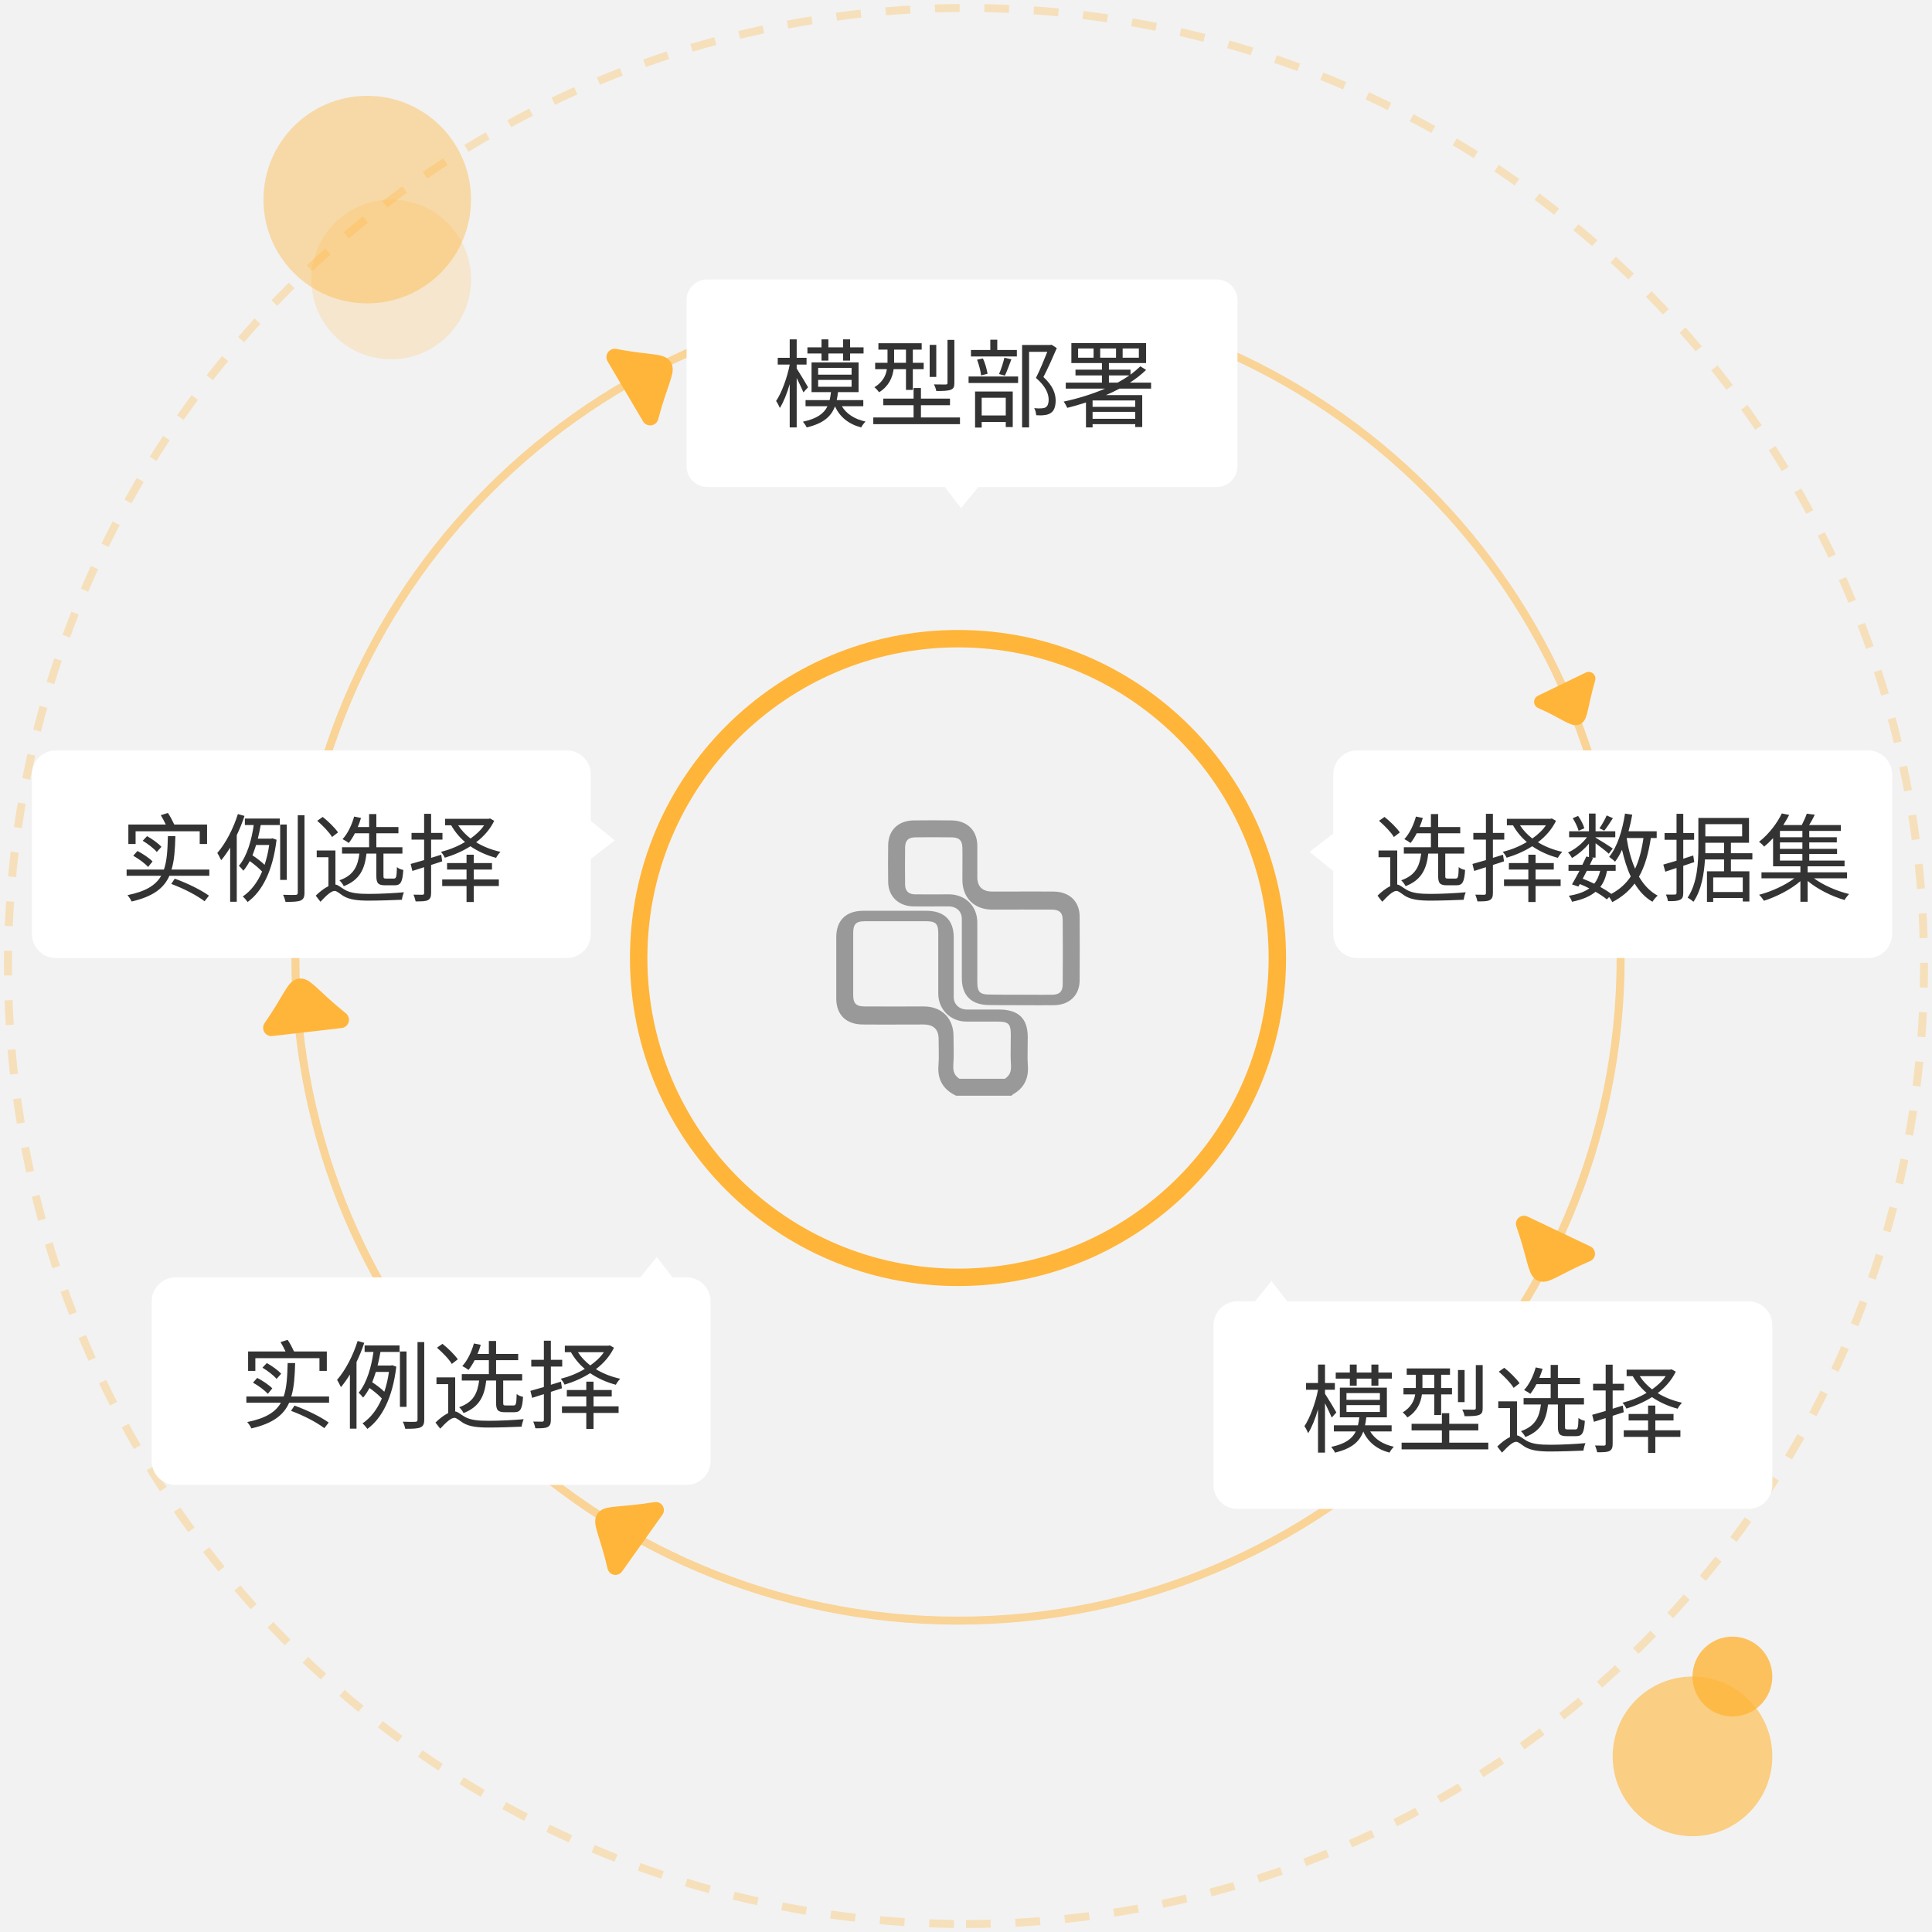
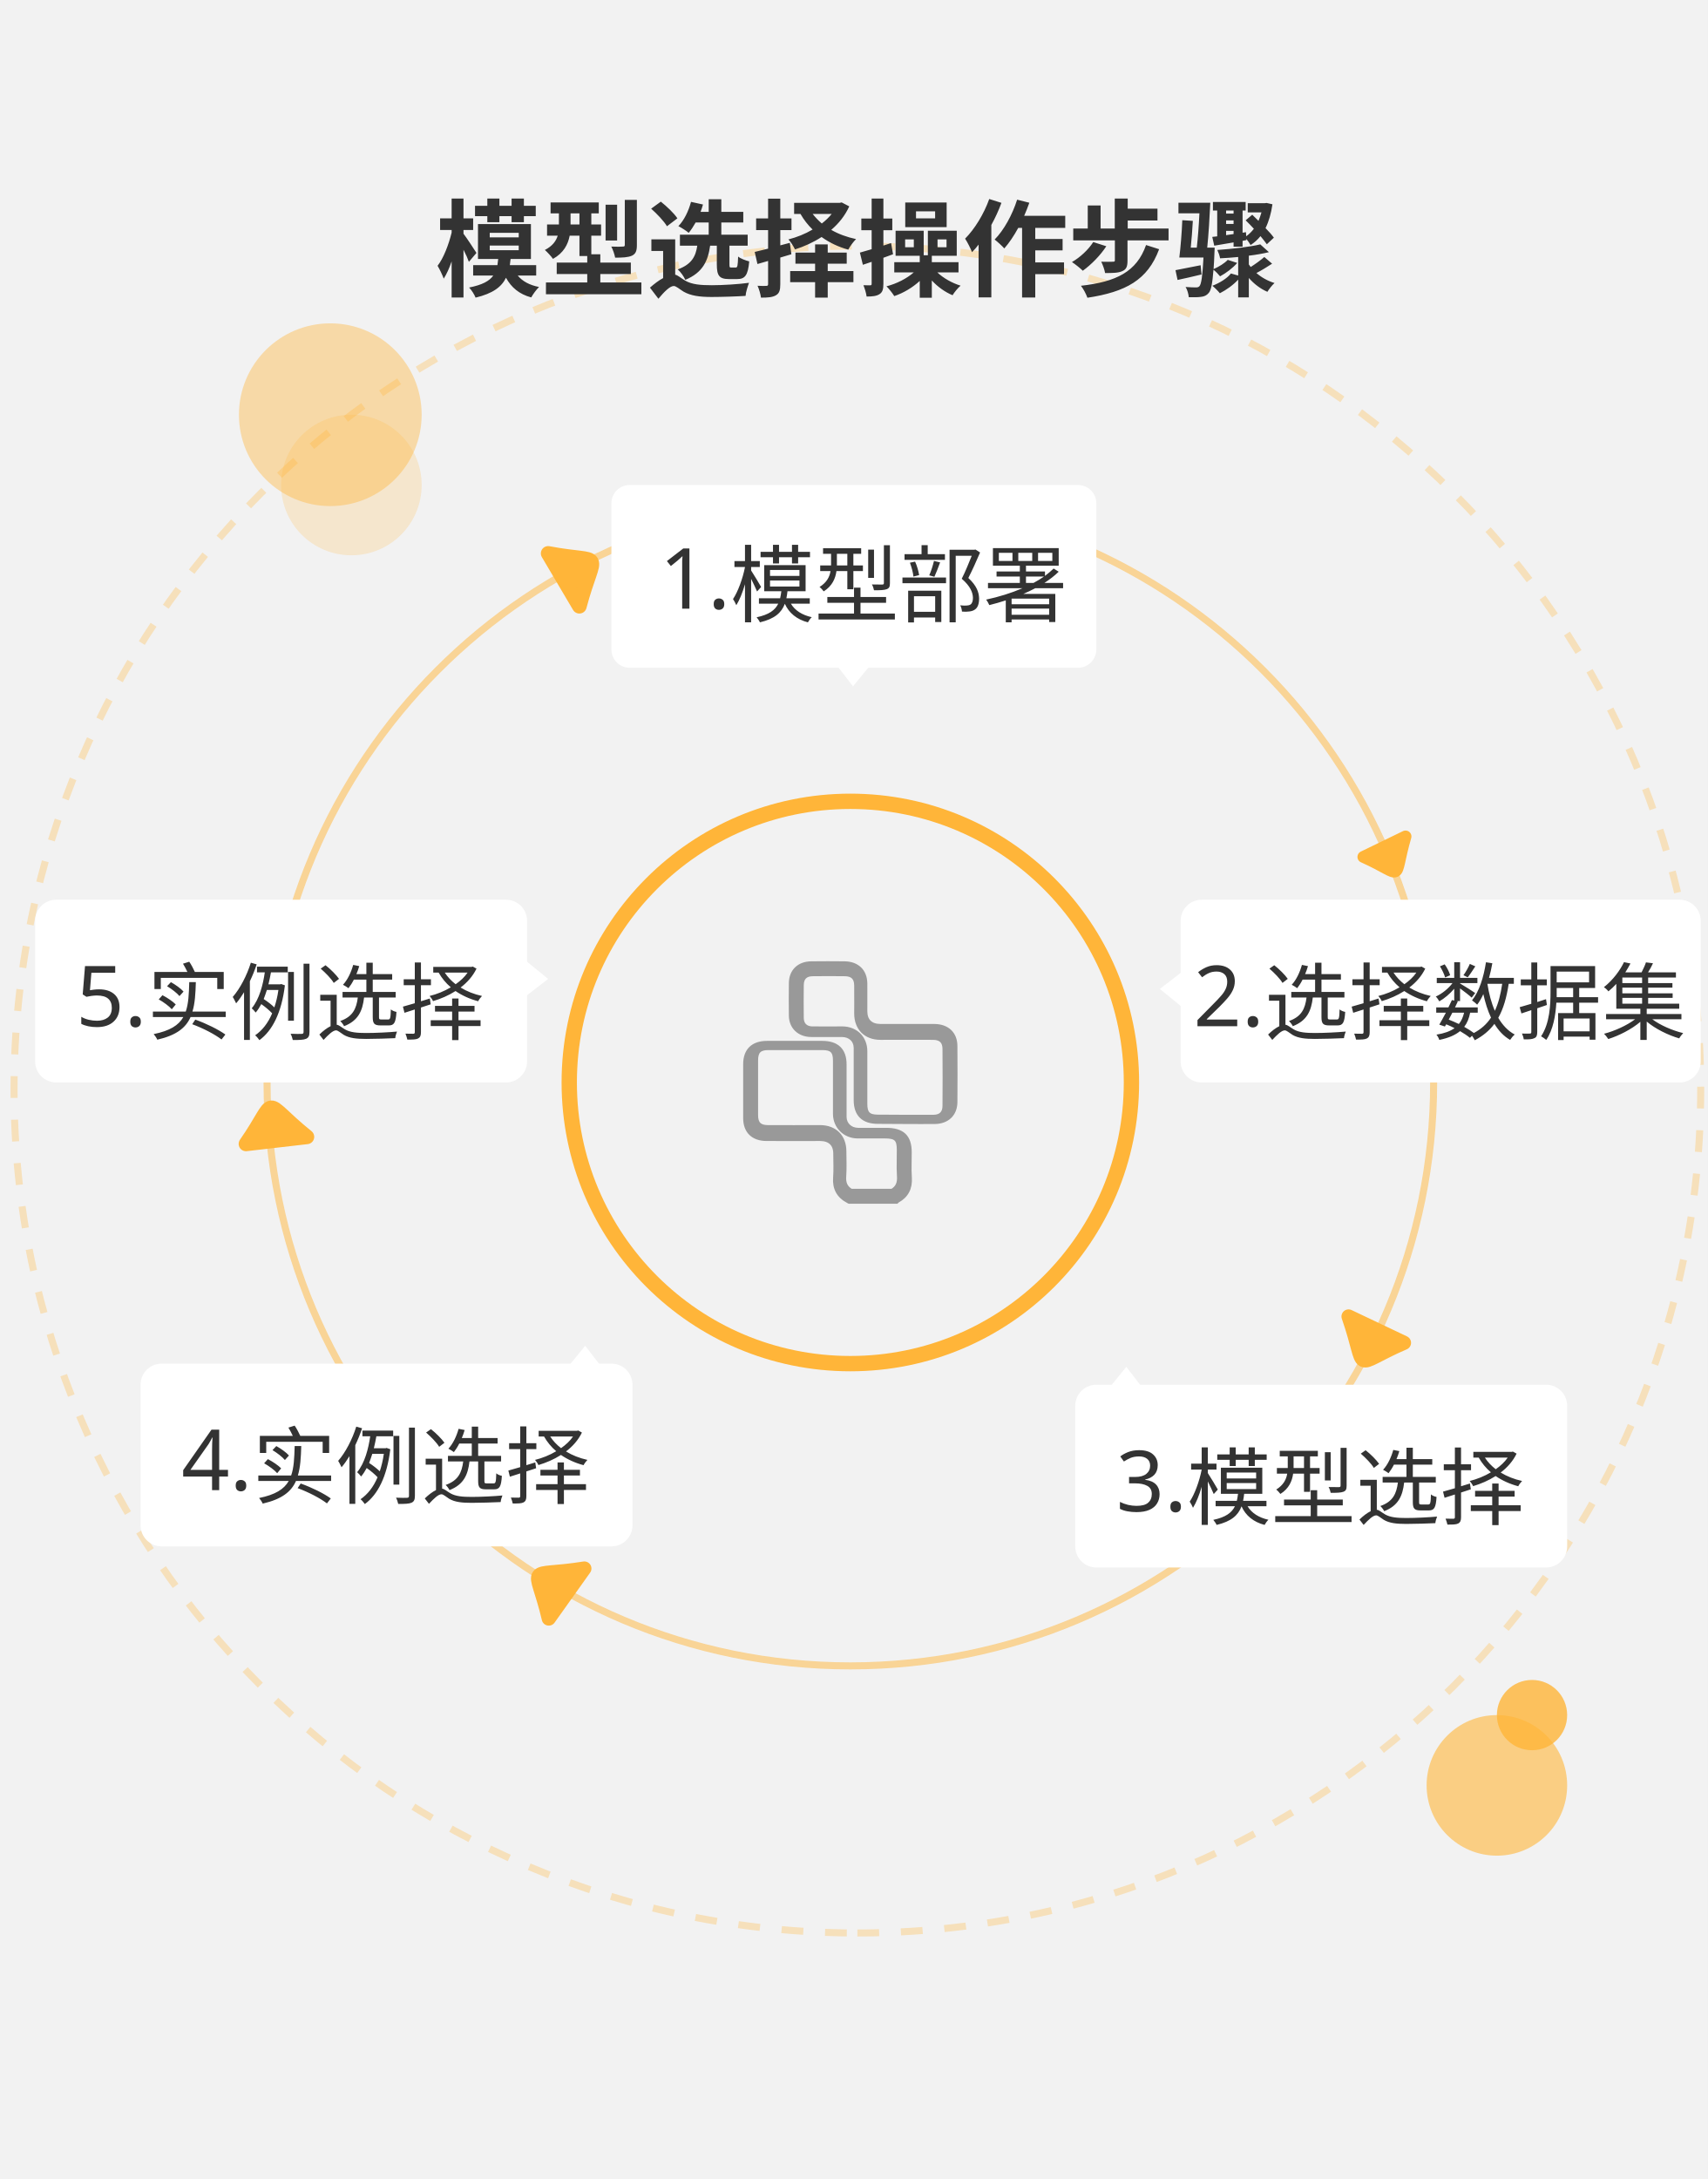
- <svg xmlns="http://www.w3.org/2000/svg" width="242px" height="242px" viewBox="0 0 242 242" version="1.1">
+ <svg xmlns="http://www.w3.org/2000/svg" width="243px" height="310px" viewBox="0 0 243 310" version="1.1">
  <g id="页面1" stroke="none" stroke-width="1" fill="none" fill-rule="evenodd">
-     <g id="切图" transform="translate(-1224, -250)">
-       <rect id="Rectangle-Copy-3" fill="#F2F2F2" x="1223" y="216" width="243" height="310" />
-       <g id="模型选择" transform="translate(1225, 251)">
-         <circle id="椭圆形-copy-16" stroke="#FFB539" stroke-width="2.181" cx="119" cy="119" r="40" />
-         <circle id="椭圆形-copy-17" stroke="#FFB539" opacity="0.5" cx="119" cy="119" r="83" />
-         <path d="M120,240 C186.274,240 240,186.274 240,120 C240,53.726 186.274,0 120,0 C53.726,0 0,53.726 0,120 C0,186.274 53.726,240 120,240 Z" id="椭圆形-copy-18" stroke="#FFB539" opacity="0.3" stroke-dasharray="3.097" />
-         <g id="Group-5-Copy-8" transform="translate(85, 34)">
-           <rect id="矩形" fill="#FFFFFF" x="0" y="0" width="69" height="26" rx="2.6" />
-           <polygon id="路径-21" fill="#FFFFFF" points="32.294 25.941 34.382 28.647 36.587 25.941" />
-           <text id="模型部署" font-family="PingFangSC-Regular, PingFang SC" font-size="12" font-weight="normal" fill="#333333">
-             <tspan x="10.824" y="17.588">模型部署</tspan>
+     <g id="切图" transform="translate(-1223, -216)">
+       <g id="分组-5" transform="translate(1223, 216)">
+         <rect id="Rectangle-Copy-3" fill="#F2F2F2" x="0" y="0" width="243" height="310" />
+         <g id="模型选择" transform="translate(2, 35)">
+           <circle id="椭圆形-copy-16" stroke="#FFB539" stroke-width="2.181" cx="119" cy="119" r="40" />
+           <circle id="椭圆形-copy-17" stroke="#FFB539" opacity="0.5" cx="119" cy="119" r="83" />
+           <path d="M120,240 C186.274,240 240,186.274 240,120 C240,53.726 186.274,0 120,0 C53.726,0 0,53.726 0,120 C0,186.274 53.726,240 120,240 Z" id="椭圆形-copy-18" stroke="#FFB539" opacity="0.3" stroke-dasharray="3.097" />
+           <g id="Group-5-Copy-8" transform="translate(85, 34)">
+             <rect id="矩形" fill="#FFFFFF" x="0" y="0" width="69" height="26" rx="2.6" />
+             <polygon id="路径-21" fill="#FFFFFF" points="32.294 25.941 34.382 28.647 36.587 25.941" />
+             <text id="1.模型部署" font-family="PingFangSC-Regular, PingFang SC" font-size="12" font-weight="normal" fill="#333333">
+               <tspan x="6.834" y="17.588">1.模型部署</tspan>
+             </text>
+           </g>
+           <g id="Group-5-Copy-9" transform="translate(186, 173.5) rotate(-180) translate(-186, -173.5) translate(151, 159)" fill="#FFFFFF">
+             <rect id="矩形" x="0" y="0" width="70" height="26" rx="3" />
+             <polygon id="路径-21" points="60 25 62.731 28.539 65.614 25" />
+           </g>
+           <g id="Group-5-Copy-10" transform="translate(163, 93)">
+             <rect id="矩形" fill="#FFFFFF" x="3" y="0" width="74" height="26" rx="3" />
+             <polygon id="路径-21" fill="#FFFFFF" transform="translate(1.807121, 12.76949) rotate(-270) translate(-1.807121, -12.76949) " points="-1 11 1.731 14.539 4.614 11" />
+             <text id="2.选择数据集" font-family="PingFangSC-Regular, PingFang SC" font-size="12" font-weight="normal" fill="#333333">
+               <tspan x="4.816" y="18">2.选择数据集</tspan>
+             </text>
+           </g>
+           <g id="Group-5-Copy-11" transform="translate(53, 170.5) rotate(-180) translate(-53, -170.5) translate(18, 156)" fill="#FFFFFF">
+             <rect id="矩形" x="0" y="0" width="70" height="26" rx="3" />
+             <polygon id="路径-21" points="4 25 6.731 28.539 9.614 25" />
+           </g>
+           <g id="Group-5-Copy-12" transform="translate(39.5, 106) rotate(-180) translate(-39.5, -106) translate(3, 93)" fill="#FFFFFF">
+             <rect id="矩形" x="3" y="0" width="70" height="26" rx="3" />
+             <polygon id="路径-21" transform="translate(1.769488, 14.80712) rotate(-270) translate(-1.769488, -14.80712) " points="-1.038 13.038 1.693 16.577 4.577 13.038" />
+           </g>
+           <text id="4.实例选择" font-family="PingFangSC-Regular, PingFang SC" font-size="12" font-weight="normal" fill="#333333">
+             <tspan x="23.816" y="177">4.实例选择</tspan>
          </text>
+           <text id="5.实例选择" font-family="PingFangSC-Regular, PingFang SC" font-size="12" font-weight="normal" fill="#333333">
+             <tspan x="8.816" y="111">5.实例选择</tspan>
+           </text>
+           <text id="3.模型选择" font-family="PingFangSC-Regular, PingFang SC" font-size="12" font-weight="normal" fill="#333333">
+             <tspan x="156.816" y="180">3.模型选择</tspan>
+           </text>
+           <circle id="Oval-Copy-8" fill-opacity="0.2" fill="#FFB539" cx="48" cy="34" r="10" />
+           <circle id="Oval-Copy-9" fill-opacity="0.4" fill="#FFB539" cx="45" cy="24" r="13" />
+           <circle id="Oval-Copy-10" fill-opacity="0.6" fill="#FFB539" cx="211" cy="219" r="10" />
+           <circle id="Oval-Copy-11" fill-opacity="0.8" fill="#FFB539" cx="216" cy="209" r="5" />
+           <path d="" id="Path-2-Copy-2" stroke="#979797" />
+           <path d="M192,86.91 C198.056,89.615 196.086,90.653 198,84 L192,86.91 Z" id="Path-Copy-8" stroke="#FFB539" stroke-width="1.681" fill="#FFB539" stroke-linecap="round" stroke-linejoin="round" />
+           <path d="M188.888,155.479 C196.964,158.725 194.336,159.97 196.888,151.987 L188.888,155.479 Z" id="Path-Copy-9" stroke="#FFB539" stroke-width="2.018" fill="#FFB539" stroke-linecap="round" stroke-linejoin="round" transform="translate(192.8884, 154.987) rotate(49) translate(-192.8884, -154.987) " />
+           <path d="M73.974,191.123 C82.049,194.37 79.422,195.615 81.974,187.632 L73.974,191.123 Z" id="Path-Copy-12" stroke="#FFB539" stroke-width="2.018" fill="#FFB539" stroke-linecap="round" stroke-linejoin="round" transform="translate(77.97378, 190.6317) rotate(149) translate(-77.97378, -190.6317) " />
+           <path d="M33.702,126.53 C41.778,129.777 39.15,131.021 41.702,123.038 L33.702,126.53 Z" id="Path-Copy-10" stroke="#FFB539" stroke-width="2.08" fill="#FFB539" stroke-linecap="round" stroke-linejoin="round" transform="translate(37.70233, 126.0384) rotate(197) translate(-37.70233, -126.0384) " />
+           <path d="M75.465,47.827 C83.54,51.074 80.913,52.319 83.465,44.336 L75.465,47.827 Z" id="Path-Copy-11" stroke="#FFB539" stroke-width="2.08" fill="#FFB539" stroke-linecap="round" stroke-linejoin="round" transform="translate(79.46512, 47.33579) rotate(263) translate(-79.46512, -47.33579) " />
+           <path d="M119.118,103.619 C118.372,104.07 118.087,104.686 118.164,105.654 C118.203,106.2 118.213,106.751 118.208,107.462 C118.208,107.656 118.203,107.811 118.198,108.165 C118.191,108.685 118.186,108.918 118.186,109.206 C118.186,111.327 116.82,112.685 114.691,112.685 C113.455,112.686 112.218,112.683 110.982,112.678 C109.485,112.675 108.373,112.678 107.277,112.685 C106.114,112.685 105.622,113.178 105.622,114.335 L105.622,122.147 C105.622,123.384 106.092,123.857 107.318,123.857 L115.022,123.857 C116.335,123.857 116.777,123.42 116.777,122.125 L116.777,114.49 C116.803,112.688 118.184,111.314 120.006,111.288 L123.918,111.288 C125.47,111.288 125.861,110.904 125.861,109.412 C125.861,109.107 125.861,108.862 125.851,108.311 C125.83,106.994 125.834,106.404 125.883,105.659 C125.948,104.679 125.666,104.065 124.932,103.621 L119.115,103.621 L119.118,103.619 Z M127.502,105.469 C127.455,106.155 127.452,106.711 127.472,107.969 C127.48,108.519 127.484,108.767 127.484,109.075 C127.484,111.31 126.44,112.298 124.086,112.298 L120.099,112.298 C119.013,112.31 118.228,113.062 118.213,114.084 L118.213,121.586 C118.213,123.626 117.12,124.667 115.005,124.667 L107.147,124.667 C105.113,124.667 104,123.585 104,121.603 L104,113.922 C104,112.019 105.138,110.923 107.098,110.923 C108.782,110.91 110.466,110.908 112.151,110.918 L114.67,110.923 C116.064,110.923 116.82,110.197 116.82,108.869 C116.82,108.578 116.822,108.344 116.832,107.824 L116.842,107.141 C116.851,106.587 116.837,106.032 116.8,105.479 C116.672,103.941 117.29,102.795 118.666,102.081 L118.821,102 L125.596,102 L125.734,102.131 C127.031,102.843 127.605,103.958 127.502,105.469 Z M113.622,134.365 C115.162,134.386 116.699,134.386 118.237,134.365 C119.284,134.35 119.784,133.851 119.798,132.809 C119.81,132.073 119.81,131.481 119.803,130.149 L119.798,128.807 C119.798,126.674 121.162,125.313 123.295,125.313 C124.55,125.312 125.805,125.315 127.06,125.32 C128.573,125.322 129.698,125.32 130.801,125.313 C131.855,125.296 132.362,124.792 132.362,123.762 C132.384,121.048 132.384,118.357 132.362,115.648 C132.348,114.674 131.834,114.17 130.842,114.153 C129.954,114.14 129.067,114.14 128.18,114.15 L126.836,114.153 C124.888,114.153 124.012,114.158 122.921,114.175 L122.902,114.175 C121.613,114.175 121.166,114.628 121.166,115.946 L121.166,123.457 C121.166,125.344 119.808,126.701 117.899,126.728 L116.451,126.72 C115.015,126.716 114.378,126.716 113.584,126.725 C112.674,126.74 112.138,127.268 112.123,128.157 C112.103,129.729 112.103,131.301 112.123,132.872 C112.14,133.851 112.64,134.35 113.622,134.365 Z M128.292,113.337 L128.977,113.334 C129.809,113.332 130.43,113.334 131.038,113.341 C132.811,113.368 133.958,114.458 133.985,116.17 C134.005,118.847 134.005,121.504 133.985,124.178 C133.985,125.946 132.835,127.045 130.991,127.072 C129.284,127.085 127.577,127.086 125.87,127.076 C124.597,127.072 124.025,127.072 123.316,127.072 C121.92,127.072 121.167,127.799 121.167,129.14 L121.169,130.452 C121.176,131.776 121.176,132.362 121.167,133.099 C121.139,134.869 120.009,135.96 118.175,135.986 C116.594,136.005 115.011,136.005 113.428,135.986 C111.66,135.96 110.529,134.869 110.502,133.161 C110.481,131.601 110.481,130.041 110.502,128.481 C110.529,126.857 111.699,125.745 113.386,125.719 C114.21,125.707 114.866,125.707 116.34,125.714 L117.801,125.719 C118.97,125.705 119.728,124.975 119.728,123.873 L119.728,116.478 C119.728,114.427 120.817,113.363 122.905,113.363 L122.912,113.363 C124.035,113.346 124.931,113.341 126.928,113.341 L128.292,113.337 Z" id="moxing" stroke="#999999" stroke-width="0.5" fill="#999999" transform="translate(119, 119) scale(1, -1) translate(-119, -119) " />
        </g>
-         <g id="Group-5-Copy-9" transform="translate(186, 173.5) rotate(-180) translate(-186, -173.5) translate(151, 159)" fill="#FFFFFF">
-           <rect id="矩形" x="0" y="0" width="70" height="26" rx="3" />
-           <polygon id="路径-21" points="60 25 62.731 28.539 65.614 25" />
-         </g>
-         <g id="Group-5-Copy-10" transform="translate(163, 93)">
-           <rect id="矩形" fill="#FFFFFF" x="3" y="0" width="70" height="26" rx="3" />
-           <polygon id="路径-21" fill="#FFFFFF" transform="translate(1.807121, 12.76949) rotate(-270) translate(-1.807121, -12.76949) " points="-1 11 1.731 14.539 4.614 11" />
-           <text id="选择数据集" font-family="PingFangSC-Regular, PingFang SC" font-size="12" font-weight="normal" fill="#333333">
-             <tspan x="8" y="18">选择数据集</tspan>
-           </text>
-         </g>
-         <g id="Group-5-Copy-11" transform="translate(53, 170.5) rotate(-180) translate(-53, -170.5) translate(18, 156)" fill="#FFFFFF">
-           <rect id="矩形" x="0" y="0" width="70" height="26" rx="3" />
-           <polygon id="路径-21" points="4 25 6.731 28.539 9.614 25" />
-         </g>
-         <g id="Group-5-Copy-12" transform="translate(39.5, 106) rotate(-180) translate(-39.5, -106) translate(3, 93)" fill="#FFFFFF">
-           <rect id="矩形" x="3" y="0" width="70" height="26" rx="3" />
-           <polygon id="路径-21" transform="translate(1.769488, 14.80712) rotate(-270) translate(-1.769488, -14.80712) " points="-1.038 13.038 1.693 16.577 4.577 13.038" />
-         </g>
-         <text id="实例选择" font-family="PingFangSC-Regular, PingFang SC" font-size="12" font-weight="normal" fill="#333333">
-           <tspan x="29" y="177">实例选择</tspan>
+         <text id="模型选择操作步骤" font-family="SourceHanSerifSC-Bold, Source Han Serif SC" font-size="15" font-weight="bold" fill="#333333">
+           <tspan x="62" y="41">模型选择操作步骤</tspan>
        </text>
-         <text id="实例选择-copy-3" font-family="PingFangSC-Regular, PingFang SC" font-size="12" font-weight="normal" fill="#333333">
-           <tspan x="14" y="111">实例选择</tspan>
-         </text>
-         <text font-family="PingFangSC-Regular, PingFang SC" font-size="12" font-weight="normal" fill="#333333">
-           <tspan x="162" y="180">模型选择</tspan>
-         </text>
-         <circle id="Oval-Copy-8" fill-opacity="0.2" fill="#FFB539" cx="48" cy="34" r="10" />
-         <circle id="Oval-Copy-9" fill-opacity="0.4" fill="#FFB539" cx="45" cy="24" r="13" />
-         <circle id="Oval-Copy-10" fill-opacity="0.6" fill="#FFB539" cx="211" cy="219" r="10" />
-         <circle id="Oval-Copy-11" fill-opacity="0.8" fill="#FFB539" cx="216" cy="209" r="5" />
-         <path d="" id="Path-2-Copy-2" stroke="#979797" />
-         <path d="M192,86.91 C198.056,89.615 196.086,90.653 198,84 L192,86.91 Z" id="Path-Copy-8" stroke="#FFB539" stroke-width="1.681" fill="#FFB539" stroke-linecap="round" stroke-linejoin="round" />
-         <path d="M188.888,155.479 C196.964,158.725 194.336,159.97 196.888,151.987 L188.888,155.479 Z" id="Path-Copy-9" stroke="#FFB539" stroke-width="2.018" fill="#FFB539" stroke-linecap="round" stroke-linejoin="round" transform="translate(192.8884, 154.987) rotate(49) translate(-192.8884, -154.987) " />
-         <path d="M73.974,191.123 C82.049,194.37 79.422,195.615 81.974,187.632 L73.974,191.123 Z" id="Path-Copy-12" stroke="#FFB539" stroke-width="2.018" fill="#FFB539" stroke-linecap="round" stroke-linejoin="round" transform="translate(77.97378, 190.6317) rotate(149) translate(-77.97378, -190.6317) " />
-         <path d="M33.702,126.53 C41.778,129.777 39.15,131.021 41.702,123.038 L33.702,126.53 Z" id="Path-Copy-10" stroke="#FFB539" stroke-width="2.08" fill="#FFB539" stroke-linecap="round" stroke-linejoin="round" transform="translate(37.70233, 126.0384) rotate(197) translate(-37.70233, -126.0384) " />
-         <path d="M75.465,47.827 C83.54,51.074 80.913,52.319 83.465,44.336 L75.465,47.827 Z" id="Path-Copy-11" stroke="#FFB539" stroke-width="2.08" fill="#FFB539" stroke-linecap="round" stroke-linejoin="round" transform="translate(79.46512, 47.33579) rotate(263) translate(-79.46512, -47.33579) " />
-         <path d="M119.118,103.619 C118.372,104.07 118.087,104.686 118.164,105.654 C118.203,106.2 118.213,106.751 118.208,107.462 C118.208,107.656 118.203,107.811 118.198,108.165 C118.191,108.685 118.186,108.918 118.186,109.206 C118.186,111.327 116.82,112.685 114.691,112.685 C113.455,112.686 112.218,112.683 110.982,112.678 C109.485,112.675 108.373,112.678 107.277,112.685 C106.114,112.685 105.622,113.178 105.622,114.335 L105.622,122.147 C105.622,123.384 106.092,123.857 107.318,123.857 L115.022,123.857 C116.335,123.857 116.777,123.42 116.777,122.125 L116.777,114.49 C116.803,112.688 118.184,111.314 120.006,111.288 L123.918,111.288 C125.47,111.288 125.861,110.904 125.861,109.412 C125.861,109.107 125.861,108.862 125.851,108.311 C125.83,106.994 125.834,106.404 125.883,105.659 C125.948,104.679 125.666,104.065 124.932,103.621 L119.115,103.621 L119.118,103.619 Z M127.502,105.469 C127.455,106.155 127.452,106.711 127.472,107.969 C127.48,108.519 127.484,108.767 127.484,109.075 C127.484,111.31 126.44,112.298 124.086,112.298 L120.099,112.298 C119.013,112.31 118.228,113.062 118.213,114.084 L118.213,121.586 C118.213,123.626 117.12,124.667 115.005,124.667 L107.147,124.667 C105.113,124.667 104,123.585 104,121.603 L104,113.922 C104,112.019 105.138,110.923 107.098,110.923 C108.782,110.91 110.466,110.908 112.151,110.918 L114.67,110.923 C116.064,110.923 116.82,110.197 116.82,108.869 C116.82,108.578 116.822,108.344 116.832,107.824 L116.842,107.141 C116.851,106.587 116.837,106.032 116.8,105.479 C116.672,103.941 117.29,102.795 118.666,102.081 L118.821,102 L125.596,102 L125.734,102.131 C127.031,102.843 127.605,103.958 127.502,105.469 Z M113.622,134.365 C115.162,134.386 116.699,134.386 118.237,134.365 C119.284,134.35 119.784,133.851 119.798,132.809 C119.81,132.073 119.81,131.481 119.803,130.149 L119.798,128.807 C119.798,126.674 121.162,125.313 123.295,125.313 C124.55,125.312 125.805,125.315 127.06,125.32 C128.573,125.322 129.698,125.32 130.801,125.313 C131.855,125.296 132.362,124.792 132.362,123.762 C132.384,121.048 132.384,118.357 132.362,115.648 C132.348,114.674 131.834,114.17 130.842,114.153 C129.954,114.14 129.067,114.14 128.18,114.15 L126.836,114.153 C124.888,114.153 124.012,114.158 122.921,114.175 L122.902,114.175 C121.613,114.175 121.166,114.628 121.166,115.946 L121.166,123.457 C121.166,125.344 119.808,126.701 117.899,126.728 L116.451,126.72 C115.015,126.716 114.378,126.716 113.584,126.725 C112.674,126.74 112.138,127.268 112.123,128.157 C112.103,129.729 112.103,131.301 112.123,132.872 C112.14,133.851 112.64,134.35 113.622,134.365 Z M128.292,113.337 L128.977,113.334 C129.809,113.332 130.43,113.334 131.038,113.341 C132.811,113.368 133.958,114.458 133.985,116.17 C134.005,118.847 134.005,121.504 133.985,124.178 C133.985,125.946 132.835,127.045 130.991,127.072 C129.284,127.085 127.577,127.086 125.87,127.076 C124.597,127.072 124.025,127.072 123.316,127.072 C121.92,127.072 121.167,127.799 121.167,129.14 L121.169,130.452 C121.176,131.776 121.176,132.362 121.167,133.099 C121.139,134.869 120.009,135.96 118.175,135.986 C116.594,136.005 115.011,136.005 113.428,135.986 C111.66,135.96 110.529,134.869 110.502,133.161 C110.481,131.601 110.481,130.041 110.502,128.481 C110.529,126.857 111.699,125.745 113.386,125.719 C114.21,125.707 114.866,125.707 116.34,125.714 L117.801,125.719 C118.97,125.705 119.728,124.975 119.728,123.873 L119.728,116.478 C119.728,114.427 120.817,113.363 122.905,113.363 L122.912,113.363 C124.035,113.346 124.931,113.341 126.928,113.341 L128.292,113.337 Z" id="moxing" stroke="#999999" stroke-width="0.5" fill="#999999" transform="translate(119, 119) scale(1, -1) translate(-119, -119) " />
      </g>
    </g>
  </g>
</svg>
